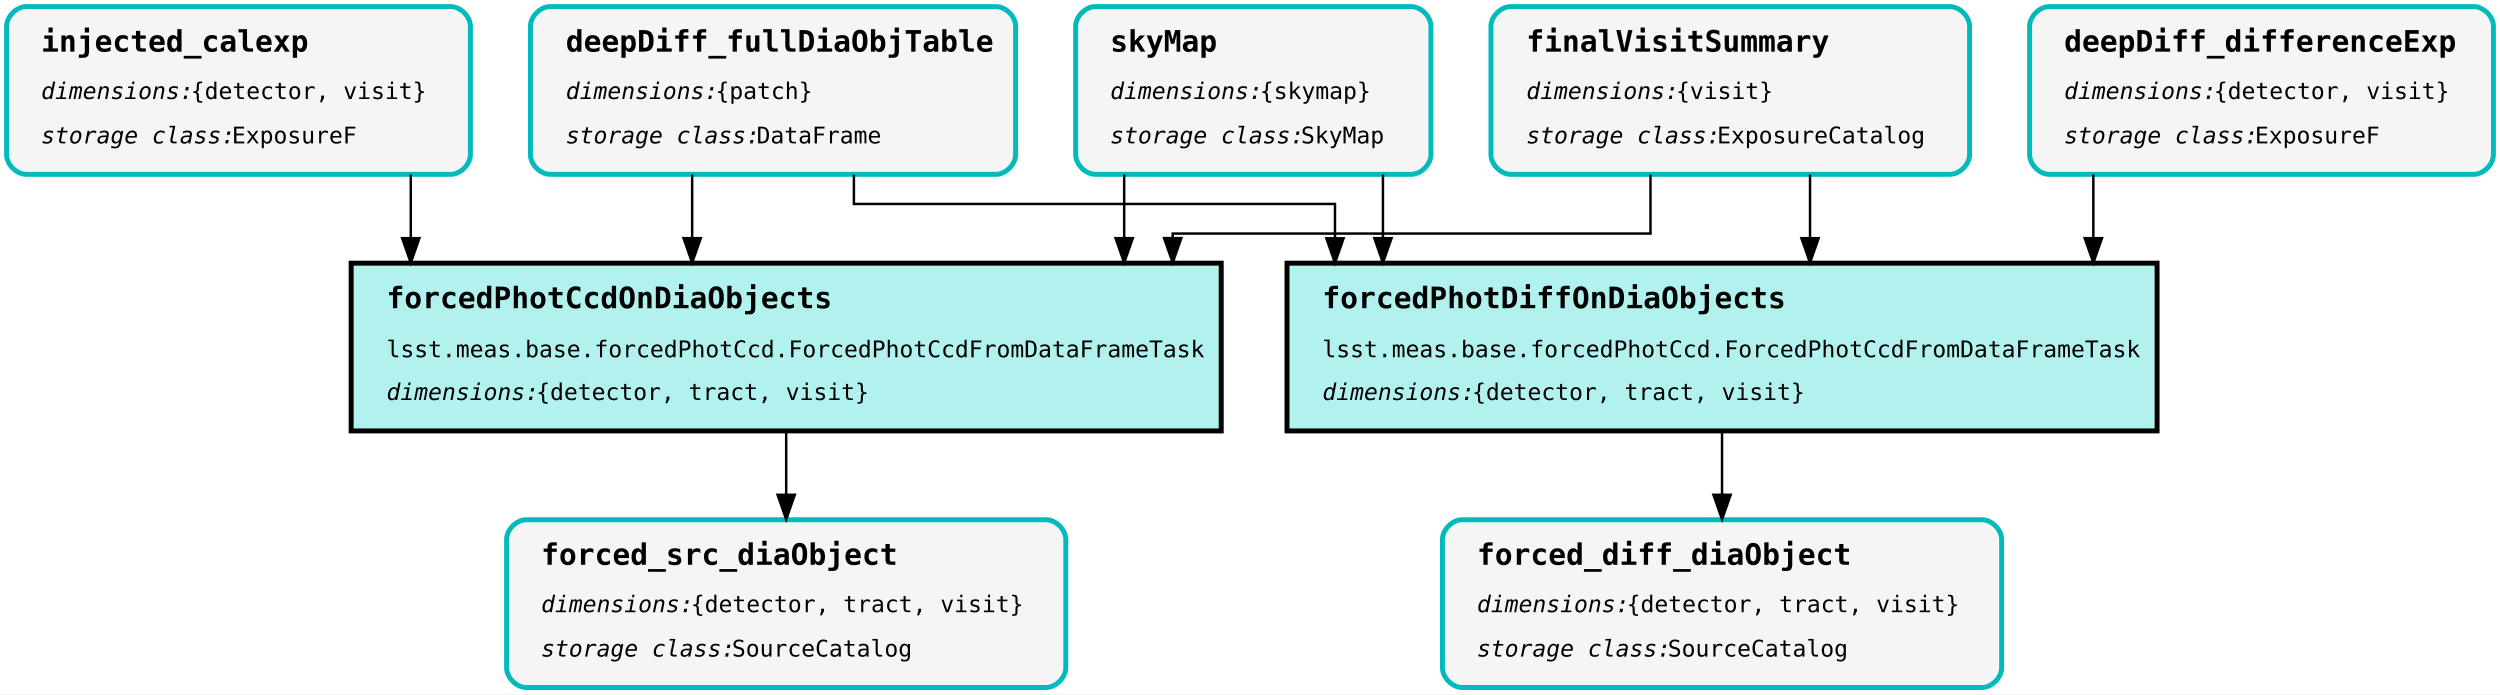
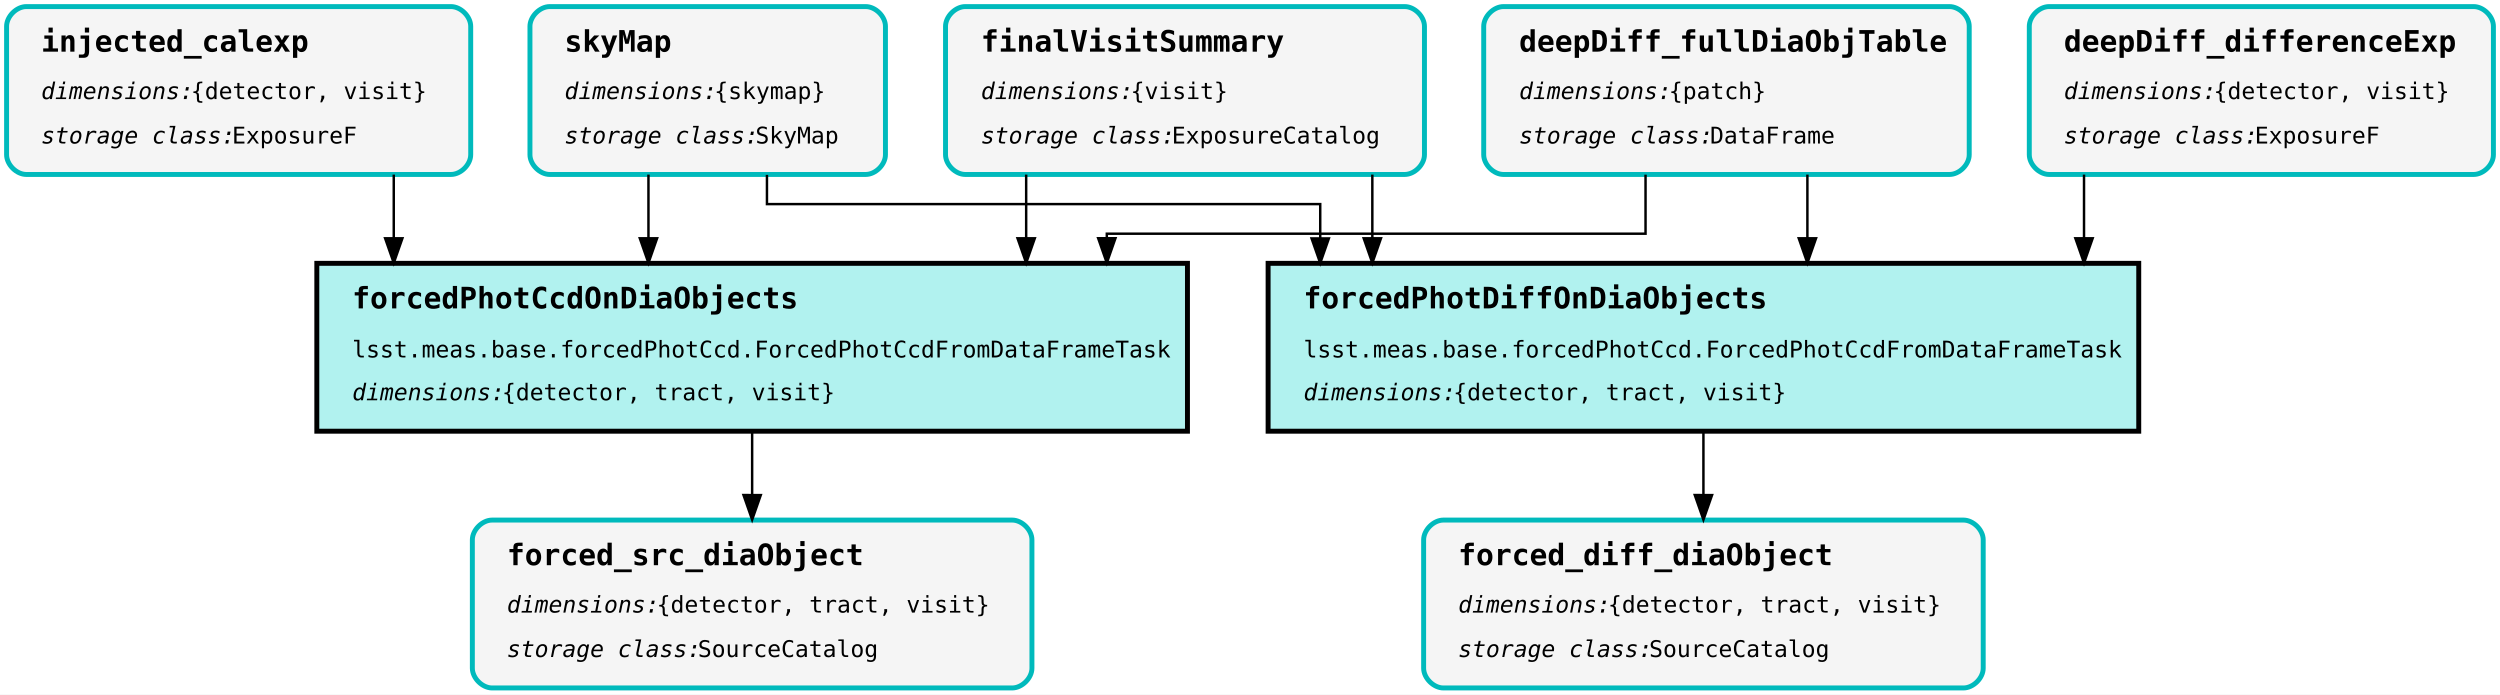
- <svg xmlns="http://www.w3.org/2000/svg" width="1520pt" height="422pt" viewBox="0.00 0.00 1520.00 422.00">
+ <svg xmlns="http://www.w3.org/2000/svg" width="1519pt" height="422pt" viewBox="0.00 0.00 1519.00 422.00">
  <g id="graph0" class="graph" transform="scale(1 1) rotate(0) translate(4 418)">
-     <polygon fill="white" stroke="transparent" points="-4,4 -4,-418 1516,-418 1516,4 -4,4" />
+     <polygon fill="white" stroke="transparent" points="-4,4 -4,-418 1515,-418 1515,4 -4,4" />
    <g id="node1" class="node">
-       <polygon fill="#b1f2ef" stroke="black" stroke-width="3" points="738.5,-258 209.5,-258 209.5,-156 738.5,-156 738.5,-258" />
-       <text text-anchor="start" x="231" y="-230.6" font-family="Monospace" font-weight="bold" font-size="18.00">forcedPhotCcdOnDiaObjects</text>
-       <text text-anchor="start" x="231" y="-200.8" font-family="Monospace" font-size="14.00">lsst.meas.base.forcedPhotCcd.ForcedPhotCcdFromDataFrameTask</text>
-       <text text-anchor="start" x="231" y="-174.8" font-family="Monospace" font-style="italic" font-size="14.00">dimensions:</text>
-       <text text-anchor="start" x="322" y="-174.8" font-family="Monospace" font-size="14.00"> {detector, tract, visit}</text>
+       <polygon fill="#b1f2ef" stroke="black" stroke-width="3" points="717.5,-258 188.5,-258 188.5,-156 717.5,-156 717.5,-258" />
+       <text text-anchor="start" x="210" y="-230.6" font-family="Monospace" font-weight="bold" font-size="18.00">forcedPhotCcdOnDiaObjects</text>
+       <text text-anchor="start" x="210" y="-200.8" font-family="Monospace" font-size="14.00">lsst.meas.base.forcedPhotCcd.ForcedPhotCcdFromDataFrameTask</text>
+       <text text-anchor="start" x="210" y="-174.8" font-family="Monospace" font-style="italic" font-size="14.00">dimensions:</text>
+       <text text-anchor="start" x="301" y="-174.8" font-family="Monospace" font-size="14.00"> {detector, tract, visit}</text>
    </g>
    <g id="node6" class="node">
-       <path fill="#f5f5f5" stroke="#00babc" stroke-width="3" d="M632,-102C632,-102 316,-102 316,-102 310,-102 304,-96 304,-90 304,-90 304,-12 304,-12 304,-6 310,0 316,0 316,0 632,0 632,0 638,0 644,-6 644,-12 644,-12 644,-90 644,-90 644,-96 638,-102 632,-102" />
-       <text text-anchor="start" x="325" y="-74.6" font-family="Monospace" font-weight="bold" font-size="18.00">forced_src_diaObject</text>
-       <text text-anchor="start" x="325" y="-45.8" font-family="Monospace" font-style="italic" font-size="14.00">dimensions:</text>
-       <text text-anchor="start" x="416" y="-45.8" font-family="Monospace" font-size="14.00"> {detector, tract, visit}</text>
-       <text text-anchor="start" x="325" y="-18.8" font-family="Monospace" font-style="italic" font-size="14.00">storage class:</text>
-       <text text-anchor="start" x="441" y="-18.8" font-family="Monospace" font-size="14.00"> SourceCatalog</text>
+       <path fill="#f5f5f5" stroke="#00babc" stroke-width="3" d="M611,-102C611,-102 295,-102 295,-102 289,-102 283,-96 283,-90 283,-90 283,-12 283,-12 283,-6 289,0 295,0 295,0 611,0 611,0 617,0 623,-6 623,-12 623,-12 623,-90 623,-90 623,-96 617,-102 611,-102" />
+       <text text-anchor="start" x="304" y="-74.6" font-family="Monospace" font-weight="bold" font-size="18.00">forced_src_diaObject</text>
+       <text text-anchor="start" x="304" y="-45.8" font-family="Monospace" font-style="italic" font-size="14.00">dimensions:</text>
+       <text text-anchor="start" x="395" y="-45.8" font-family="Monospace" font-size="14.00"> {detector, tract, visit}</text>
+       <text text-anchor="start" x="304" y="-18.8" font-family="Monospace" font-style="italic" font-size="14.00">storage class:</text>
+       <text text-anchor="start" x="420" y="-18.8" font-family="Monospace" font-size="14.00"> SourceCatalog</text>
    </g>
    <g id="edge1" class="edge">
-       <path fill="none" stroke="black" stroke-width="1.5" d="M474,-155.92C474,-155.92 474,-117.19 474,-117.19" />
-       <polygon fill="black" stroke="black" stroke-width="1.5" points="479.25,-117.19 474,-102.19 468.75,-117.2 479.25,-117.19" />
+       <path fill="none" stroke="black" stroke-width="1.5" d="M453,-155.92C453,-155.92 453,-117.19 453,-117.19" />
+       <polygon fill="black" stroke="black" stroke-width="1.5" points="458.25,-117.19 453,-102.19 447.75,-117.2 458.25,-117.19" />
    </g>
    <g id="node2" class="node">
-       <path fill="#f5f5f5" stroke="#00babc" stroke-width="3" d="M601.5,-414C601.5,-414 330.5,-414 330.5,-414 324.5,-414 318.5,-408 318.5,-402 318.5,-402 318.5,-324 318.5,-324 318.5,-318 324.5,-312 330.5,-312 330.5,-312 601.5,-312 601.5,-312 607.5,-312 613.5,-318 613.5,-324 613.5,-324 613.5,-402 613.5,-402 613.5,-408 607.5,-414 601.5,-414" />
-       <text text-anchor="start" x="340" y="-386.6" font-family="Monospace" font-weight="bold" font-size="18.00">deepDiff_fullDiaObjTable</text>
-       <text text-anchor="start" x="340" y="-357.8" font-family="Monospace" font-style="italic" font-size="14.00">dimensions:</text>
-       <text text-anchor="start" x="431" y="-357.8" font-family="Monospace" font-size="14.00"> {patch}</text>
-       <text text-anchor="start" x="340" y="-330.8" font-family="Monospace" font-style="italic" font-size="14.00">storage class:</text>
-       <text text-anchor="start" x="456" y="-330.8" font-family="Monospace" font-size="14.00"> DataFrame</text>
+       <path fill="#f5f5f5" stroke="#00babc" stroke-width="3" d="M522,-414C522,-414 330,-414 330,-414 324,-414 318,-408 318,-402 318,-402 318,-324 318,-324 318,-318 324,-312 330,-312 330,-312 522,-312 522,-312 528,-312 534,-318 534,-324 534,-324 534,-402 534,-402 534,-408 528,-414 522,-414" />
+       <text text-anchor="start" x="339" y="-386.6" font-family="Monospace" font-weight="bold" font-size="18.00">skyMap</text>
+       <text text-anchor="start" x="339" y="-357.8" font-family="Monospace" font-style="italic" font-size="14.00">dimensions:</text>
+       <text text-anchor="start" x="430" y="-357.8" font-family="Monospace" font-size="14.00"> {skymap}</text>
+       <text text-anchor="start" x="339" y="-330.8" font-family="Monospace" font-style="italic" font-size="14.00">storage class:</text>
+       <text text-anchor="start" x="455" y="-330.8" font-family="Monospace" font-size="14.00"> SkyMap</text>
    </g>
    <g id="edge2" class="edge">
-       <path fill="none" stroke="black" stroke-width="1.5" d="M416.83,-311.92C416.83,-311.92 416.83,-273.19 416.83,-273.19" />
-       <polygon fill="black" stroke="black" stroke-width="1.5" points="422.08,-273.19 416.83,-258.19 411.58,-273.2 422.08,-273.19" />
+       <path fill="none" stroke="black" stroke-width="1.5" d="M390,-311.92C390,-311.92 390,-273.19 390,-273.19" />
+       <polygon fill="black" stroke="black" stroke-width="1.5" points="395.25,-273.19 390,-258.19 384.75,-273.2 395.25,-273.19" />
    </g>
    <g id="node7" class="node">
-       <polygon fill="#b1f2ef" stroke="black" stroke-width="3" points="1307.5,-258 778.5,-258 778.5,-156 1307.5,-156 1307.5,-258" />
-       <text text-anchor="start" x="800" y="-230.6" font-family="Monospace" font-weight="bold" font-size="18.00">forcedPhotDiffOnDiaObjects</text>
-       <text text-anchor="start" x="800" y="-200.8" font-family="Monospace" font-size="14.00">lsst.meas.base.forcedPhotCcd.ForcedPhotCcdFromDataFrameTask</text>
-       <text text-anchor="start" x="800" y="-174.8" font-family="Monospace" font-style="italic" font-size="14.00">dimensions:</text>
-       <text text-anchor="start" x="891" y="-174.8" font-family="Monospace" font-size="14.00"> {detector, tract, visit}</text>
+       <polygon fill="#b1f2ef" stroke="black" stroke-width="3" points="1295.5,-258 766.5,-258 766.5,-156 1295.5,-156 1295.5,-258" />
+       <text text-anchor="start" x="788" y="-230.6" font-family="Monospace" font-weight="bold" font-size="18.00">forcedPhotDiffOnDiaObjects</text>
+       <text text-anchor="start" x="788" y="-200.8" font-family="Monospace" font-size="14.00">lsst.meas.base.forcedPhotCcd.ForcedPhotCcdFromDataFrameTask</text>
+       <text text-anchor="start" x="788" y="-174.8" font-family="Monospace" font-style="italic" font-size="14.00">dimensions:</text>
+       <text text-anchor="start" x="879" y="-174.8" font-family="Monospace" font-size="14.00"> {detector, tract, visit}</text>
    </g>
    <g id="edge3" class="edge">
-       <path fill="none" stroke="black" stroke-width="1.5" d="M515.17,-311.77C515.17,-301.61 515.17,-294 515.17,-294 515.17,-294 807.67,-294 807.67,-294 807.67,-294 807.67,-273.11 807.67,-273.11" />
-       <polygon fill="black" stroke="black" stroke-width="1.5" points="812.92,-273.11 807.67,-258.11 802.42,-273.11 812.92,-273.11" />
+       <path fill="none" stroke="black" stroke-width="1.5" d="M462,-311.77C462,-301.61 462,-294 462,-294 462,-294 798.17,-294 798.17,-294 798.17,-294 798.17,-273.11 798.17,-273.11" />
+       <polygon fill="black" stroke="black" stroke-width="1.5" points="803.42,-273.11 798.17,-258.11 792.92,-273.11 803.42,-273.11" />
    </g>
    <g id="node3" class="node">
-       <path fill="#f5f5f5" stroke="#00babc" stroke-width="3" d="M854,-414C854,-414 662,-414 662,-414 656,-414 650,-408 650,-402 650,-402 650,-324 650,-324 650,-318 656,-312 662,-312 662,-312 854,-312 854,-312 860,-312 866,-318 866,-324 866,-324 866,-402 866,-402 866,-408 860,-414 854,-414" />
-       <text text-anchor="start" x="671" y="-386.6" font-family="Monospace" font-weight="bold" font-size="18.00">skyMap</text>
-       <text text-anchor="start" x="671" y="-357.8" font-family="Monospace" font-style="italic" font-size="14.00">dimensions:</text>
-       <text text-anchor="start" x="762" y="-357.8" font-family="Monospace" font-size="14.00"> {skymap}</text>
-       <text text-anchor="start" x="671" y="-330.8" font-family="Monospace" font-style="italic" font-size="14.00">storage class:</text>
-       <text text-anchor="start" x="787" y="-330.8" font-family="Monospace" font-size="14.00"> SkyMap</text>
+       <path fill="#f5f5f5" stroke="#00babc" stroke-width="3" d="M849.5,-414C849.5,-414 582.5,-414 582.5,-414 576.5,-414 570.5,-408 570.5,-402 570.5,-402 570.5,-324 570.5,-324 570.5,-318 576.5,-312 582.5,-312 582.5,-312 849.5,-312 849.5,-312 855.5,-312 861.5,-318 861.5,-324 861.5,-324 861.5,-402 861.5,-402 861.5,-408 855.5,-414 849.5,-414" />
+       <text text-anchor="start" x="592" y="-386.6" font-family="Monospace" font-weight="bold" font-size="18.00">finalVisitSummary</text>
+       <text text-anchor="start" x="592" y="-357.8" font-family="Monospace" font-style="italic" font-size="14.00">dimensions:</text>
+       <text text-anchor="start" x="683" y="-357.8" font-family="Monospace" font-size="14.00"> {visit}</text>
+       <text text-anchor="start" x="592" y="-330.8" font-family="Monospace" font-style="italic" font-size="14.00">storage class:</text>
+       <text text-anchor="start" x="708" y="-330.8" font-family="Monospace" font-size="14.00"> ExposureCatalog</text>
    </g>
    <g id="edge4" class="edge">
-       <path fill="none" stroke="black" stroke-width="1.5" d="M679.5,-311.92C679.5,-311.92 679.5,-273.19 679.5,-273.19" />
-       <polygon fill="black" stroke="black" stroke-width="1.5" points="684.75,-273.19 679.5,-258.19 674.25,-273.2 684.75,-273.19" />
+       <path fill="none" stroke="black" stroke-width="1.5" d="M619.5,-311.92C619.5,-311.92 619.5,-273.19 619.5,-273.19" />
+       <polygon fill="black" stroke="black" stroke-width="1.5" points="624.75,-273.19 619.5,-258.19 614.25,-273.2 624.75,-273.19" />
    </g>
    <g id="edge5" class="edge">
-       <path fill="none" stroke="black" stroke-width="1.5" d="M836.83,-311.92C836.83,-311.92 836.83,-273.19 836.83,-273.19" />
-       <polygon fill="black" stroke="black" stroke-width="1.5" points="842.08,-273.19 836.83,-258.19 831.58,-273.2 842.08,-273.19" />
+       <path fill="none" stroke="black" stroke-width="1.5" d="M829.83,-311.92C829.83,-311.92 829.83,-273.19 829.83,-273.19" />
+       <polygon fill="black" stroke="black" stroke-width="1.5" points="835.08,-273.19 829.83,-258.19 824.58,-273.2 835.08,-273.19" />
    </g>
    <g id="node4" class="node">
-       <path fill="#f5f5f5" stroke="#00babc" stroke-width="3" d="M1181.5,-414C1181.5,-414 914.5,-414 914.5,-414 908.5,-414 902.5,-408 902.5,-402 902.5,-402 902.5,-324 902.5,-324 902.5,-318 908.5,-312 914.5,-312 914.5,-312 1181.5,-312 1181.5,-312 1187.5,-312 1193.5,-318 1193.5,-324 1193.5,-324 1193.5,-402 1193.5,-402 1193.5,-408 1187.5,-414 1181.5,-414" />
-       <text text-anchor="start" x="924" y="-386.6" font-family="Monospace" font-weight="bold" font-size="18.00">finalVisitSummary</text>
-       <text text-anchor="start" x="924" y="-357.8" font-family="Monospace" font-style="italic" font-size="14.00">dimensions:</text>
-       <text text-anchor="start" x="1015" y="-357.8" font-family="Monospace" font-size="14.00"> {visit}</text>
-       <text text-anchor="start" x="924" y="-330.8" font-family="Monospace" font-style="italic" font-size="14.00">storage class:</text>
-       <text text-anchor="start" x="1040" y="-330.8" font-family="Monospace" font-size="14.00"> ExposureCatalog</text>
-     </g>
-     <g id="edge6" class="edge">
-       <path fill="none" stroke="black" stroke-width="1.5" d="M999.5,-311.89C999.5,-292.95 999.5,-276 999.5,-276 999.5,-276 709,-276 709,-276 709,-276 709,-273.23 709,-273.23" />
-       <polygon fill="black" stroke="black" stroke-width="1.5" points="714.25,-273.23 709,-258.23 703.75,-273.23 714.25,-273.23" />
-     </g>
-     <g id="edge7" class="edge">
-       <path fill="none" stroke="black" stroke-width="1.5" d="M1096.5,-311.92C1096.5,-311.92 1096.5,-273.19 1096.5,-273.19" />
-       <polygon fill="black" stroke="black" stroke-width="1.5" points="1101.75,-273.19 1096.5,-258.19 1091.25,-273.2 1101.75,-273.19" />
-     </g>
-     <g id="node5" class="node">
      <path fill="#f5f5f5" stroke="#00babc" stroke-width="3" d="M270,-414C270,-414 12,-414 12,-414 6,-414 0,-408 0,-402 0,-402 0,-324 0,-324 0,-318 6,-312 12,-312 12,-312 270,-312 270,-312 276,-312 282,-318 282,-324 282,-324 282,-402 282,-402 282,-408 276,-414 270,-414" />
      <text text-anchor="start" x="21" y="-386.6" font-family="Monospace" font-weight="bold" font-size="18.00">injected_calexp</text>
      <text text-anchor="start" x="21" y="-357.8" font-family="Monospace" font-style="italic" font-size="14.00">dimensions:</text>
      <text text-anchor="start" x="112" y="-357.8" font-family="Monospace" font-size="14.00"> {detector, visit}</text>
      <text text-anchor="start" x="21" y="-330.8" font-family="Monospace" font-style="italic" font-size="14.00">storage class:</text>
      <text text-anchor="start" x="137" y="-330.8" font-family="Monospace" font-size="14.00"> ExposureF</text>
    </g>
+     <g id="edge6" class="edge">
+       <path fill="none" stroke="black" stroke-width="1.5" d="M235.25,-311.92C235.25,-311.92 235.25,-273.19 235.25,-273.19" />
+       <polygon fill="black" stroke="black" stroke-width="1.5" points="240.5,-273.19 235.25,-258.19 230,-273.2 240.5,-273.19" />
+     </g>
+     <g id="node5" class="node">
+       <path fill="#f5f5f5" stroke="#00babc" stroke-width="3" d="M1180.5,-414C1180.5,-414 909.5,-414 909.5,-414 903.5,-414 897.5,-408 897.5,-402 897.5,-402 897.5,-324 897.5,-324 897.5,-318 903.5,-312 909.5,-312 909.5,-312 1180.5,-312 1180.5,-312 1186.5,-312 1192.5,-318 1192.5,-324 1192.5,-324 1192.5,-402 1192.5,-402 1192.5,-408 1186.5,-414 1180.5,-414" />
+       <text text-anchor="start" x="919" y="-386.6" font-family="Monospace" font-weight="bold" font-size="18.00">deepDiff_fullDiaObjTable</text>
+       <text text-anchor="start" x="919" y="-357.8" font-family="Monospace" font-style="italic" font-size="14.00">dimensions:</text>
+       <text text-anchor="start" x="1010" y="-357.8" font-family="Monospace" font-size="14.00"> {patch}</text>
+       <text text-anchor="start" x="919" y="-330.8" font-family="Monospace" font-style="italic" font-size="14.00">storage class:</text>
+       <text text-anchor="start" x="1035" y="-330.8" font-family="Monospace" font-size="14.00"> DataFrame</text>
+     </g>
+     <g id="edge7" class="edge">
+       <path fill="none" stroke="black" stroke-width="1.5" d="M995.83,-311.89C995.83,-292.95 995.83,-276 995.83,-276 995.83,-276 668.5,-276 668.5,-276 668.5,-276 668.5,-273.23 668.5,-273.23" />
+       <polygon fill="black" stroke="black" stroke-width="1.5" points="673.75,-273.23 668.5,-258.23 663.25,-273.23 673.75,-273.23" />
+     </g>
    <g id="edge8" class="edge">
-       <path fill="none" stroke="black" stroke-width="1.5" d="M245.75,-311.92C245.75,-311.92 245.75,-273.19 245.75,-273.19" />
-       <polygon fill="black" stroke="black" stroke-width="1.5" points="251,-273.19 245.75,-258.19 240.5,-273.2 251,-273.19" />
+       <path fill="none" stroke="black" stroke-width="1.5" d="M1094.17,-311.92C1094.17,-311.92 1094.17,-273.19 1094.17,-273.19" />
+       <polygon fill="black" stroke="black" stroke-width="1.5" points="1099.42,-273.19 1094.17,-258.19 1088.92,-273.2 1099.42,-273.19" />
    </g>
    <g id="node9" class="node">
-       <path fill="#f5f5f5" stroke="#00babc" stroke-width="3" d="M1201,-102C1201,-102 885,-102 885,-102 879,-102 873,-96 873,-90 873,-90 873,-12 873,-12 873,-6 879,0 885,0 885,0 1201,0 1201,0 1207,0 1213,-6 1213,-12 1213,-12 1213,-90 1213,-90 1213,-96 1207,-102 1201,-102" />
-       <text text-anchor="start" x="894" y="-74.6" font-family="Monospace" font-weight="bold" font-size="18.00">forced_diff_diaObject</text>
-       <text text-anchor="start" x="894" y="-45.8" font-family="Monospace" font-style="italic" font-size="14.00">dimensions:</text>
-       <text text-anchor="start" x="985" y="-45.8" font-family="Monospace" font-size="14.00"> {detector, tract, visit}</text>
-       <text text-anchor="start" x="894" y="-18.8" font-family="Monospace" font-style="italic" font-size="14.00">storage class:</text>
-       <text text-anchor="start" x="1010" y="-18.8" font-family="Monospace" font-size="14.00"> SourceCatalog</text>
+       <path fill="#f5f5f5" stroke="#00babc" stroke-width="3" d="M1189,-102C1189,-102 873,-102 873,-102 867,-102 861,-96 861,-90 861,-90 861,-12 861,-12 861,-6 867,0 873,0 873,0 1189,0 1189,0 1195,0 1201,-6 1201,-12 1201,-12 1201,-90 1201,-90 1201,-96 1195,-102 1189,-102" />
+       <text text-anchor="start" x="882" y="-74.6" font-family="Monospace" font-weight="bold" font-size="18.00">forced_diff_diaObject</text>
+       <text text-anchor="start" x="882" y="-45.8" font-family="Monospace" font-style="italic" font-size="14.00">dimensions:</text>
+       <text text-anchor="start" x="973" y="-45.8" font-family="Monospace" font-size="14.00"> {detector, tract, visit}</text>
+       <text text-anchor="start" x="882" y="-18.8" font-family="Monospace" font-style="italic" font-size="14.00">storage class:</text>
+       <text text-anchor="start" x="998" y="-18.8" font-family="Monospace" font-size="14.00"> SourceCatalog</text>
    </g>
    <g id="edge9" class="edge">
-       <path fill="none" stroke="black" stroke-width="1.5" d="M1043,-155.92C1043,-155.92 1043,-117.19 1043,-117.19" />
-       <polygon fill="black" stroke="black" stroke-width="1.5" points="1048.25,-117.19 1043,-102.19 1037.75,-117.2 1048.25,-117.19" />
+       <path fill="none" stroke="black" stroke-width="1.5" d="M1031,-155.92C1031,-155.92 1031,-117.19 1031,-117.19" />
+       <polygon fill="black" stroke="black" stroke-width="1.5" points="1036.25,-117.19 1031,-102.19 1025.75,-117.2 1036.25,-117.19" />
    </g>
    <g id="node8" class="node">
-       <path fill="#f5f5f5" stroke="#00babc" stroke-width="3" d="M1500,-414C1500,-414 1242,-414 1242,-414 1236,-414 1230,-408 1230,-402 1230,-402 1230,-324 1230,-324 1230,-318 1236,-312 1242,-312 1242,-312 1500,-312 1500,-312 1506,-312 1512,-318 1512,-324 1512,-324 1512,-402 1512,-402 1512,-408 1506,-414 1500,-414" />
-       <text text-anchor="start" x="1251" y="-386.6" font-family="Monospace" font-weight="bold" font-size="18.00">deepDiff_differenceExp</text>
-       <text text-anchor="start" x="1251" y="-357.8" font-family="Monospace" font-style="italic" font-size="14.00">dimensions:</text>
-       <text text-anchor="start" x="1342" y="-357.8" font-family="Monospace" font-size="14.00"> {detector, visit}</text>
-       <text text-anchor="start" x="1251" y="-330.8" font-family="Monospace" font-style="italic" font-size="14.00">storage class:</text>
-       <text text-anchor="start" x="1367" y="-330.8" font-family="Monospace" font-size="14.00"> ExposureF</text>
+       <path fill="#f5f5f5" stroke="#00babc" stroke-width="3" d="M1499,-414C1499,-414 1241,-414 1241,-414 1235,-414 1229,-408 1229,-402 1229,-402 1229,-324 1229,-324 1229,-318 1235,-312 1241,-312 1241,-312 1499,-312 1499,-312 1505,-312 1511,-318 1511,-324 1511,-324 1511,-402 1511,-402 1511,-408 1505,-414 1499,-414" />
+       <text text-anchor="start" x="1250" y="-386.6" font-family="Monospace" font-weight="bold" font-size="18.00">deepDiff_differenceExp</text>
+       <text text-anchor="start" x="1250" y="-357.8" font-family="Monospace" font-style="italic" font-size="14.00">dimensions:</text>
+       <text text-anchor="start" x="1341" y="-357.8" font-family="Monospace" font-size="14.00"> {detector, visit}</text>
+       <text text-anchor="start" x="1250" y="-330.8" font-family="Monospace" font-style="italic" font-size="14.00">storage class:</text>
+       <text text-anchor="start" x="1366" y="-330.8" font-family="Monospace" font-size="14.00"> ExposureF</text>
    </g>
    <g id="edge10" class="edge">
-       <path fill="none" stroke="black" stroke-width="1.5" d="M1268.75,-311.92C1268.75,-311.92 1268.75,-273.19 1268.75,-273.19" />
-       <polygon fill="black" stroke="black" stroke-width="1.5" points="1274,-273.19 1268.75,-258.19 1263.5,-273.2 1274,-273.19" />
+       <path fill="none" stroke="black" stroke-width="1.5" d="M1262.25,-311.92C1262.25,-311.92 1262.25,-273.19 1262.25,-273.19" />
+       <polygon fill="black" stroke="black" stroke-width="1.5" points="1267.5,-273.19 1262.25,-258.19 1257,-273.2 1267.5,-273.19" />
    </g>
  </g>
</svg>
